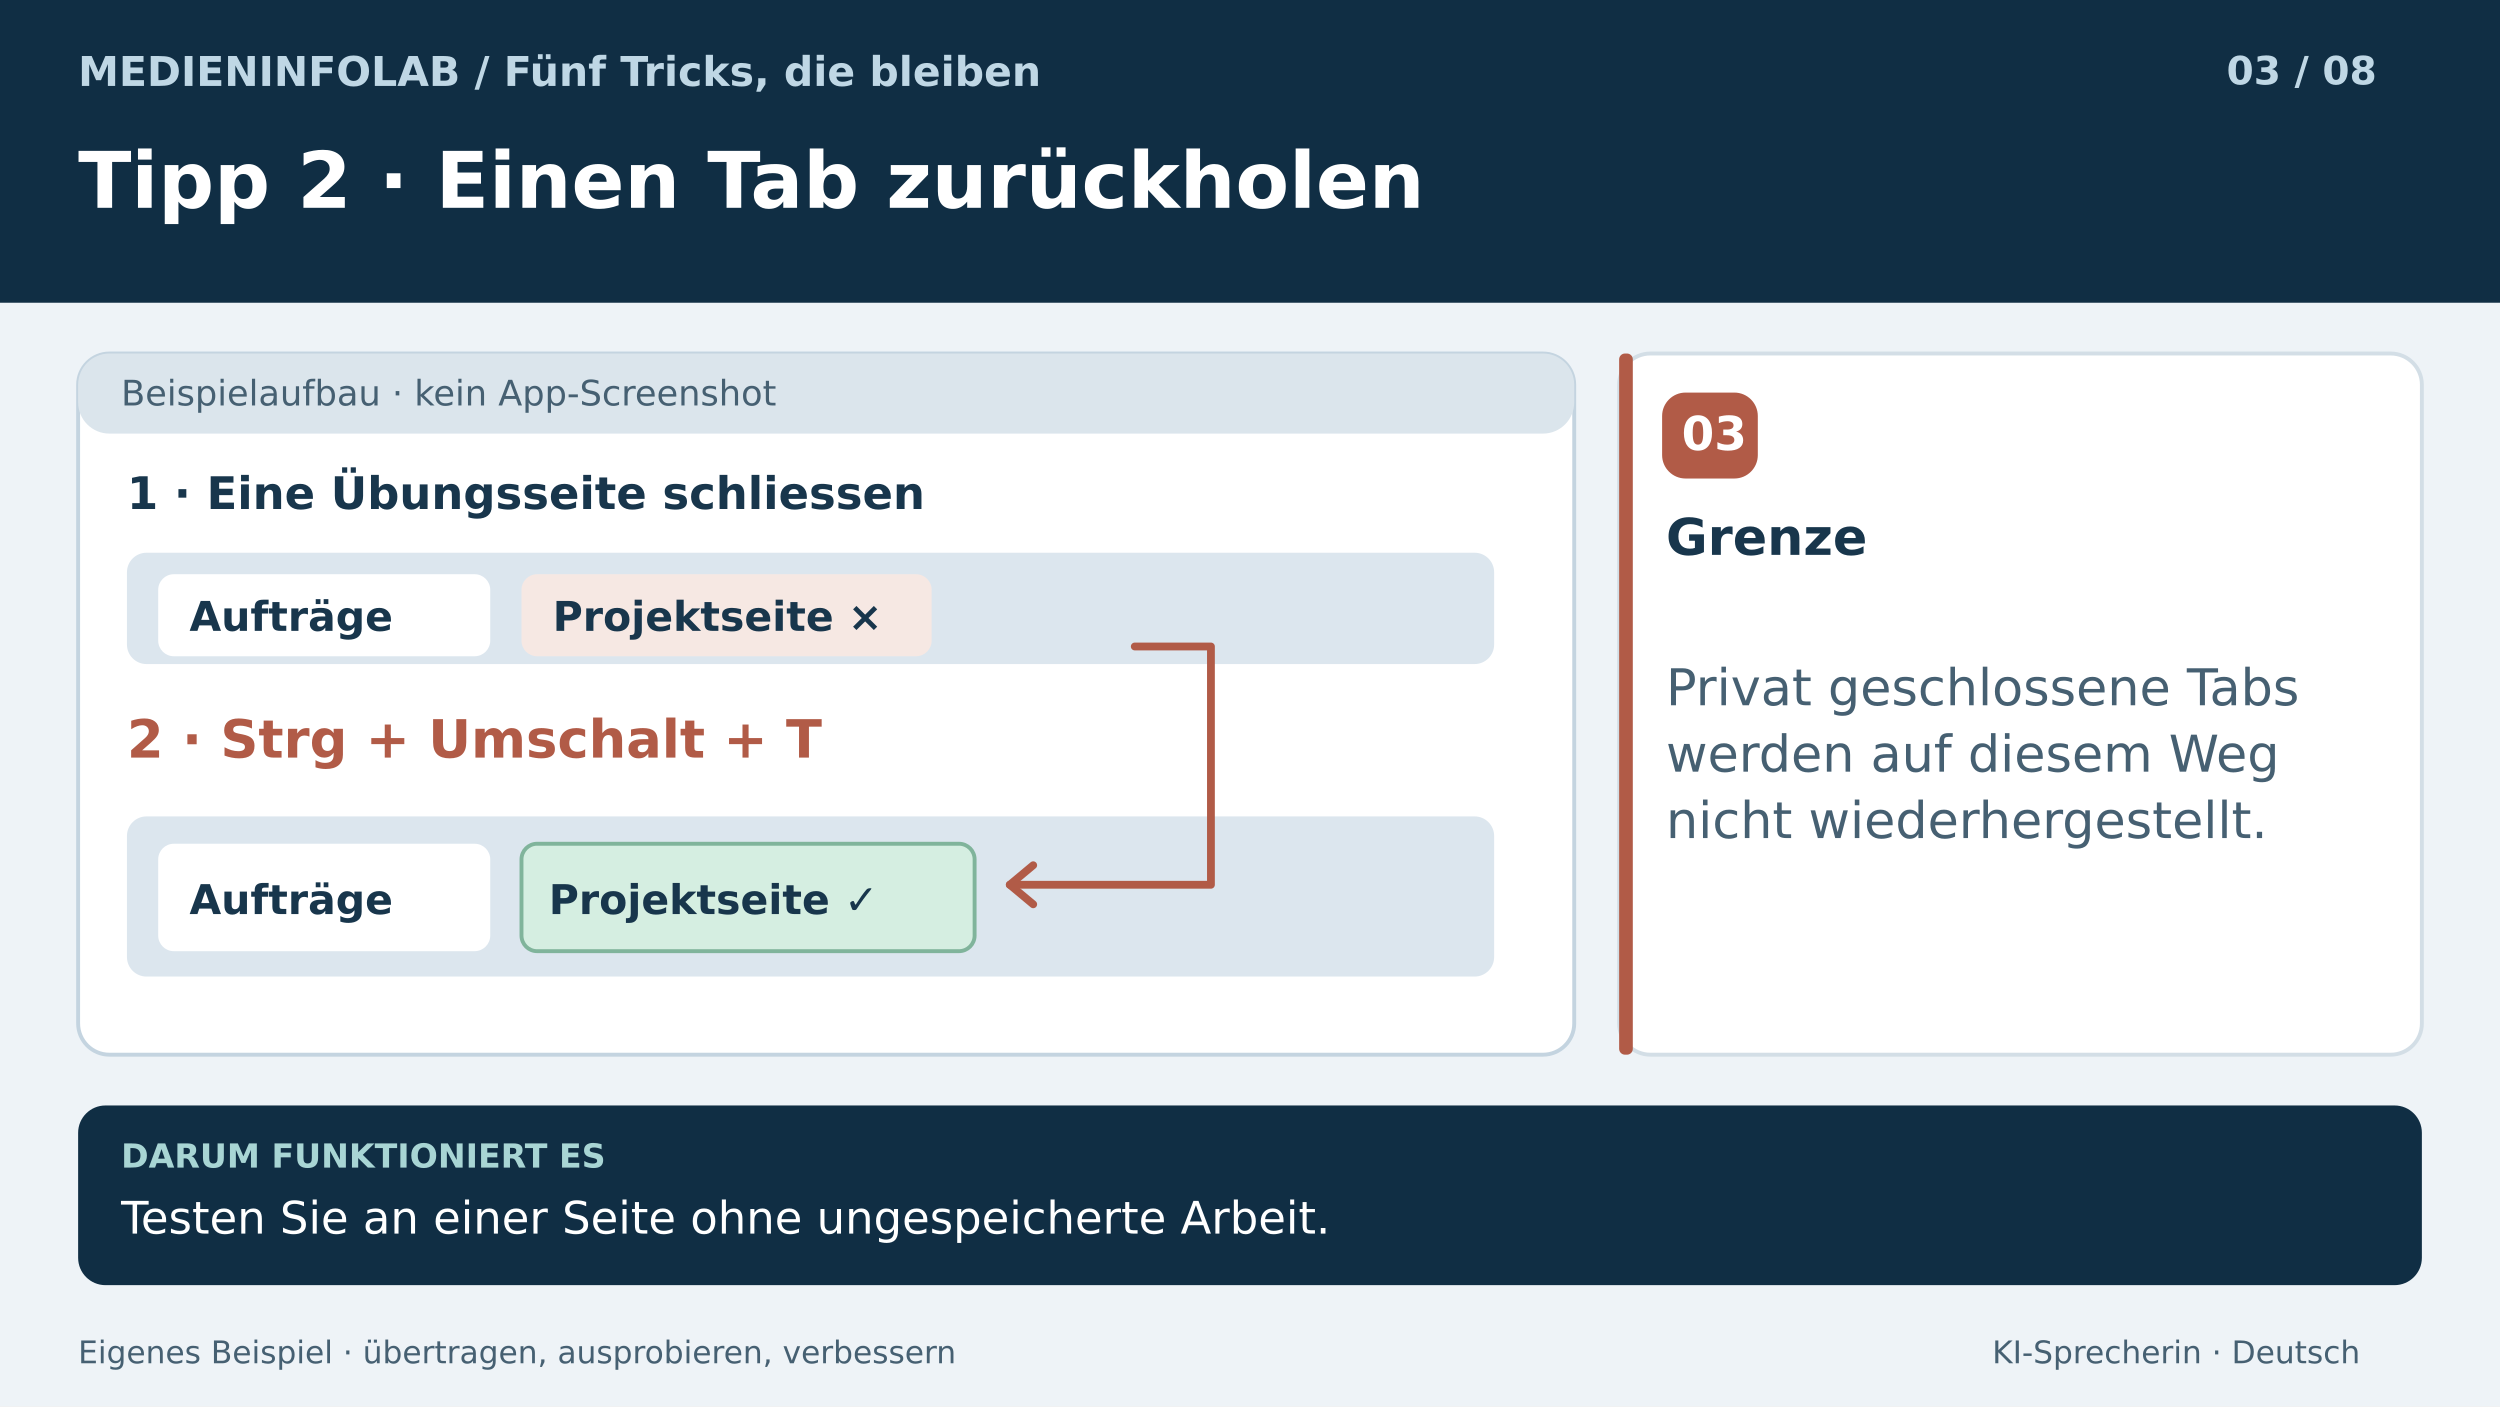
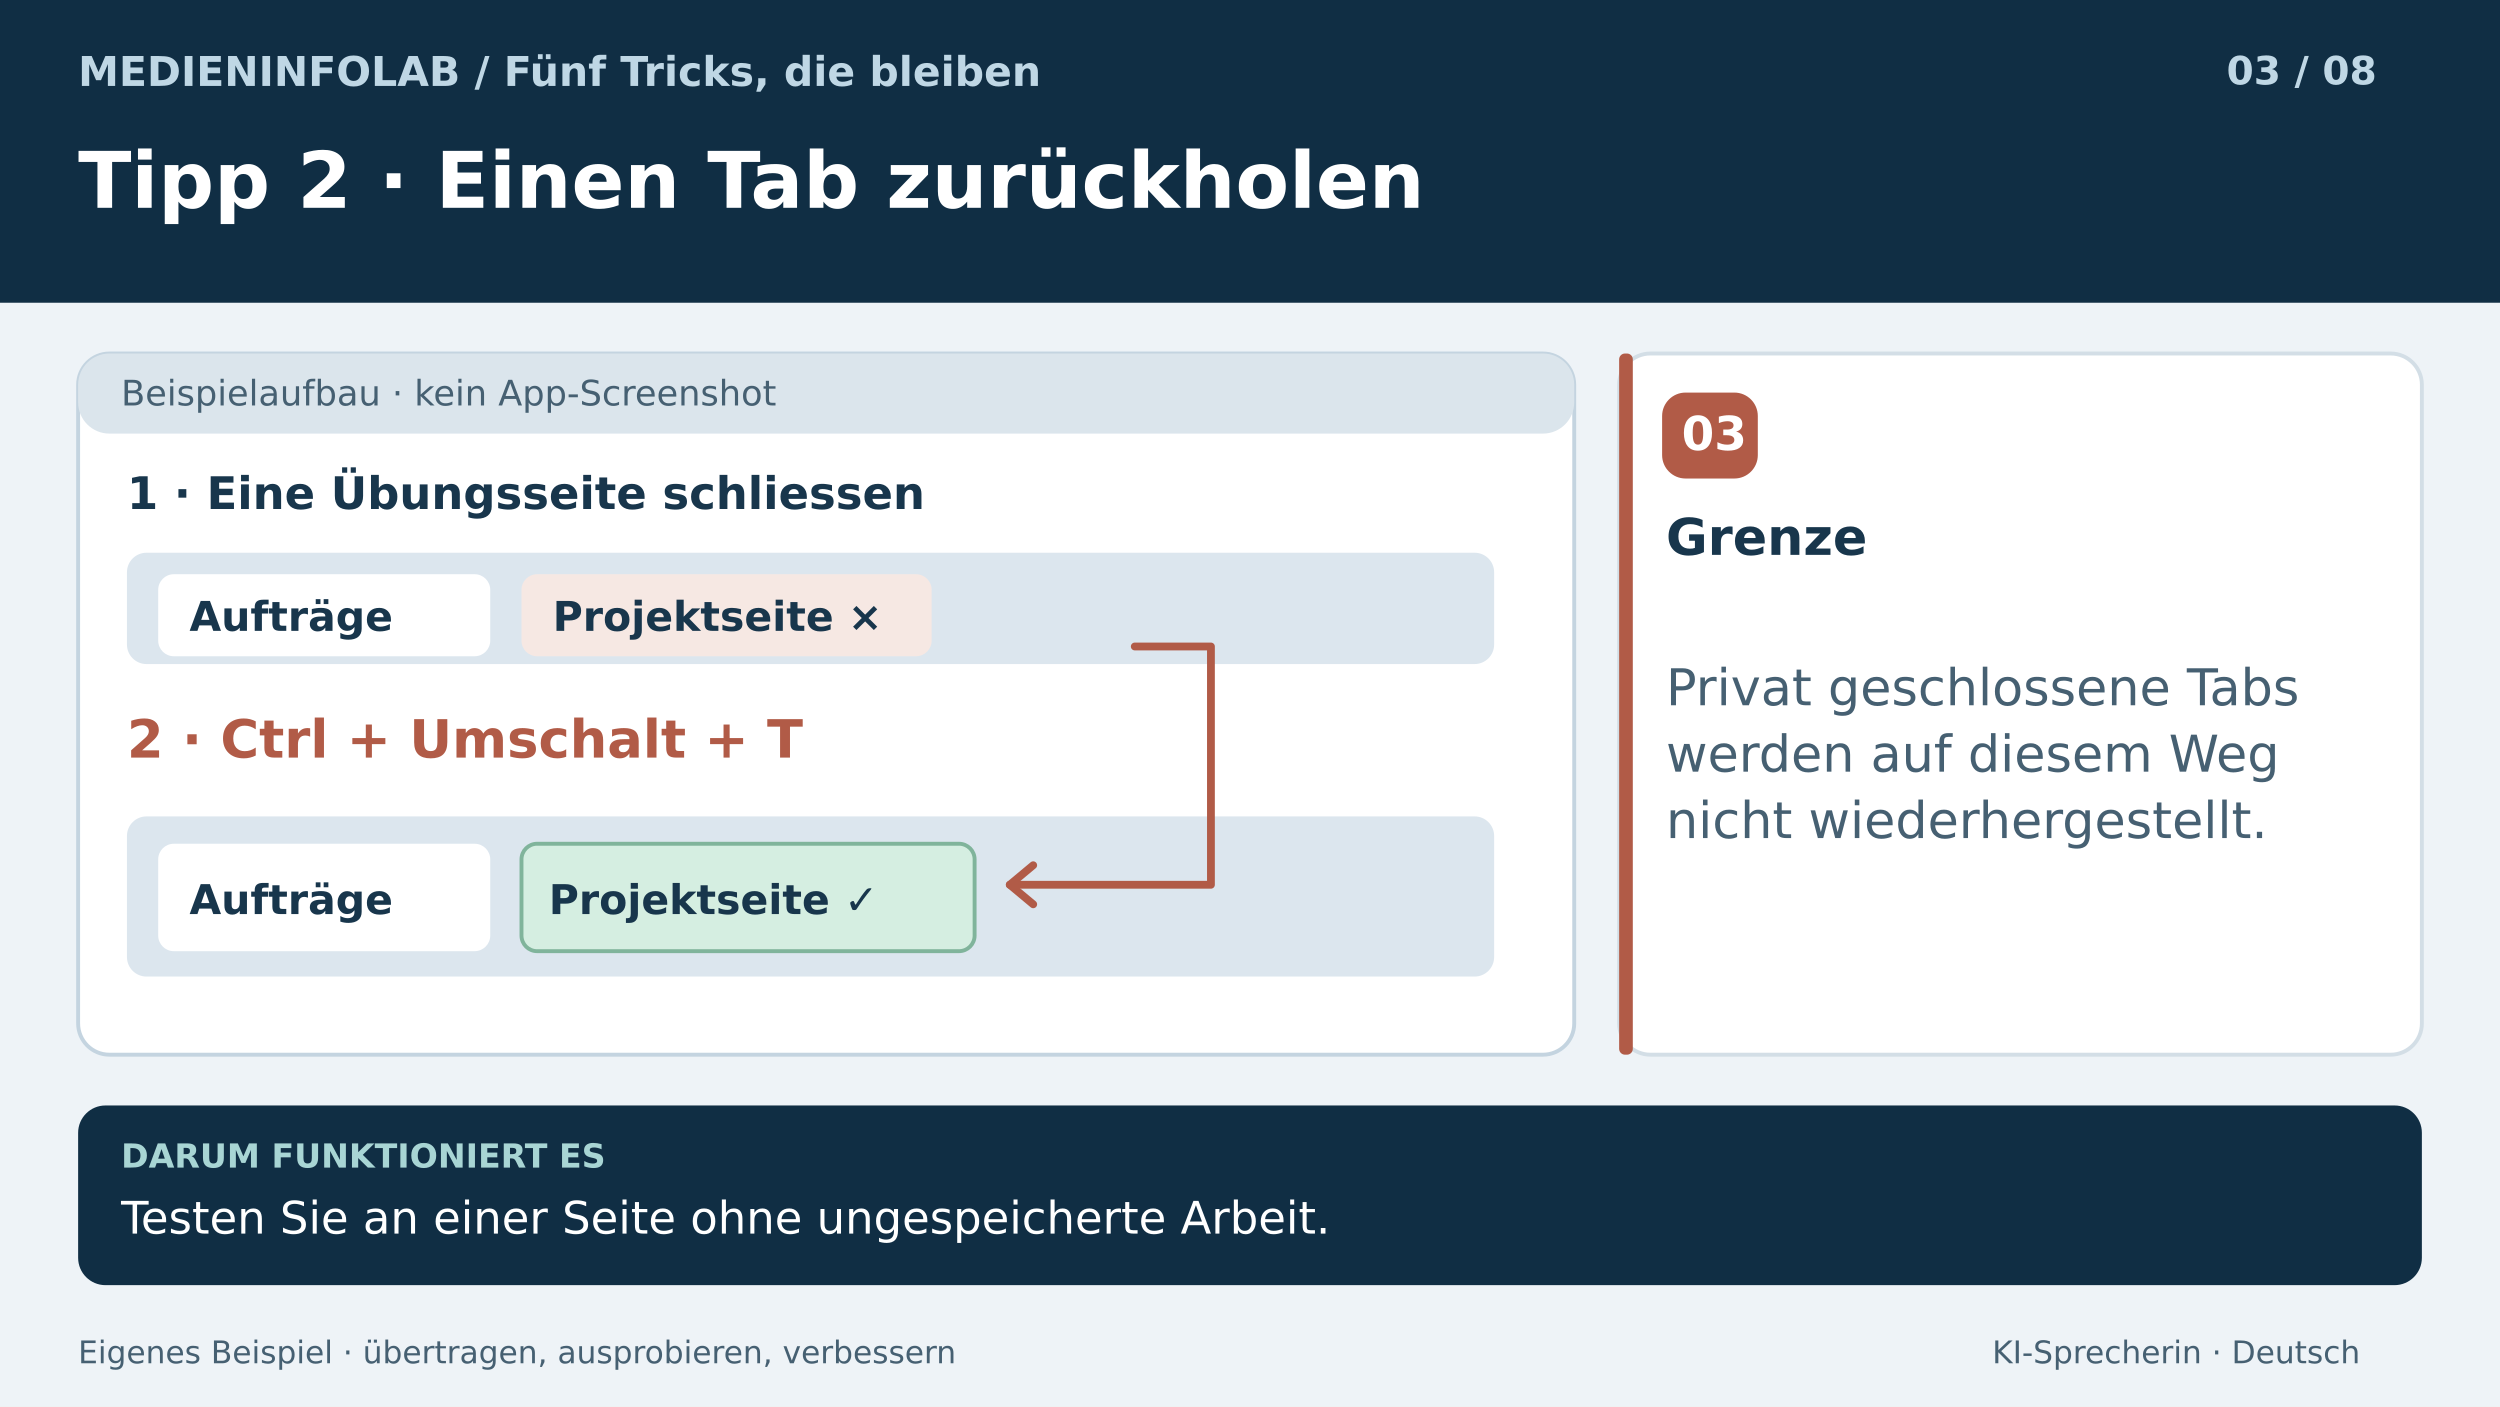
<svg xmlns="http://www.w3.org/2000/svg" viewBox="0 0 1280 720" role="img">
  <rect width="1280" height="720" fill="#eef3f7" />
  <rect x="0" y="0" width="1280" height="155" rx="0" fill="#102e44" />
  <text x="40" y="44.0" font-family="DejaVu Sans,Arial,sans-serif" font-size="21" font-weight="700" fill="#bfd7e5">MEDIENINFOLAB  /  Fünf Tricks, die bleiben</text>
  <text x="1140" y="43.2" font-family="DejaVu Sans,Arial,sans-serif" font-size="20" font-weight="700" fill="#bfd7e5">03 / 08</text>
  <text x="40" y="106.4" font-family="DejaVu Sans,Arial,sans-serif" font-size="40" font-weight="700" fill="#ffffff">Tipp 2 · Einen Tab zurückholen</text>
  <rect x="40" y="181" width="766" height="359" rx="16" fill="#ffffff" stroke="#c4d4e0" stroke-width="2" />
  <rect x="40" y="181" width="766" height="41" rx="16" fill="#dbe5ec" />
  <text x="62" y="207.6" font-family="DejaVu Sans,Arial,sans-serif" font-size="18" font-weight="400" fill="#466072">Beispielaufbau · kein App-Screenshot</text>
  <text x="65" y="260.6" font-family="DejaVu Sans,Arial,sans-serif" font-size="23" font-weight="700" fill="#18364c">1 · Eine Übungsseite schliessen</text>
  <rect x="65" y="283" width="700" height="57" rx="10" fill="#dce6ee" />
  <rect x="81" y="294" width="170" height="42" rx="8" fill="#ffffff" />
  <text x="97" y="323.0" font-family="DejaVu Sans,Arial,sans-serif" font-size="21" font-weight="700" fill="#18364c">Aufträge</text>
  <rect x="267" y="294" width="210" height="42" rx="8" fill="#f6e8e3" />
  <text x="283" y="323.0" font-family="DejaVu Sans,Arial,sans-serif" font-size="21" font-weight="700" fill="#18364c">Projektseite  ×</text>
-   <text x="65" y="387.9" font-family="DejaVu Sans,Arial,sans-serif" font-size="27" font-weight="700" fill="#b15b47">2 · Strg + Umschalt + T</text>
+   <text x="65" y="387.9" font-family="DejaVu Sans,Arial,sans-serif" font-size="27" font-weight="700" fill="#b15b47">2 · Ctrl + Umschalt + T</text>
  <rect x="65" y="418" width="700" height="82" rx="10" fill="#dce6ee" />
  <rect x="81" y="432" width="170" height="55" rx="8" fill="#ffffff" />
  <text x="97" y="468.0" font-family="DejaVu Sans,Arial,sans-serif" font-size="21" font-weight="700" fill="#18364c">Aufträge</text>
  <rect x="267" y="432" width="232" height="55" rx="8" fill="#d5eee1" stroke="#80b49b" stroke-width="2" />
  <text x="281" y="468.0" font-family="DejaVu Sans,Arial,sans-serif" font-size="21" font-weight="700" fill="#18364c">Projektseite  ✓</text>
  <polyline points="581,331 620,331 620,453 517,453" fill="none" stroke="#b15b47" stroke-width="4" stroke-linecap="round" stroke-linejoin="round" />
  <polyline points="529,443 517,453 529,463" fill="none" stroke="#b15b47" stroke-width="4" stroke-linecap="round" stroke-linejoin="round" />
  <rect x="829" y="181" width="411" height="359" rx="16" fill="#ffffff" stroke="#d3dee6" stroke-width="2" />
  <rect x="829" y="181" width="7" height="359" rx="3" fill="#b15b47" />
  <rect x="851" y="201" width="49" height="44" rx="12" fill="#b15b47" />
  <text x="861" y="230.4" font-family="DejaVu Sans,Arial,sans-serif" font-size="24" font-weight="700" fill="#ffffff">03</text>
  <text x="853" y="284.1" font-family="DejaVu Sans,Arial,sans-serif" font-size="26" font-weight="700" fill="#18364c">Grenze</text>
  <text x="853" y="361.1" font-family="DejaVu Sans,Arial,sans-serif" font-size="26" font-weight="400" fill="#466072">Privat geschlossene Tabs</text>
  <text x="853" y="395.1" font-family="DejaVu Sans,Arial,sans-serif" font-size="26" font-weight="400" fill="#466072">werden auf diesem Weg</text>
  <text x="853" y="429.1" font-family="DejaVu Sans,Arial,sans-serif" font-size="26" font-weight="400" fill="#466072">nicht wiederhergestellt.</text>
  <rect x="40" y="566" width="1200" height="92" rx="14" fill="#102e44" />
  <text x="62" y="597.8" font-family="DejaVu Sans,Arial,sans-serif" font-size="17" font-weight="700" fill="#a8d5d4">DARUM FUNKTIONIERT ES</text>
  <text x="62" y="631.6" font-family="DejaVu Sans,Arial,sans-serif" font-size="23" font-weight="400" fill="#ffffff">Testen Sie an einer Seite ohne ungespeicherte Arbeit.</text>
  <text x="40" y="698.0" font-family="DejaVu Sans,Arial,sans-serif" font-size="16" font-weight="400" fill="#466072">Eigenes Beispiel · übertragen, ausprobieren, verbessern</text>
  <text x="1020" y="698.0" font-family="DejaVu Sans,Arial,sans-serif" font-size="16" font-weight="400" fill="#466072">KI-Sprecherin · Deutsch</text>
</svg>
